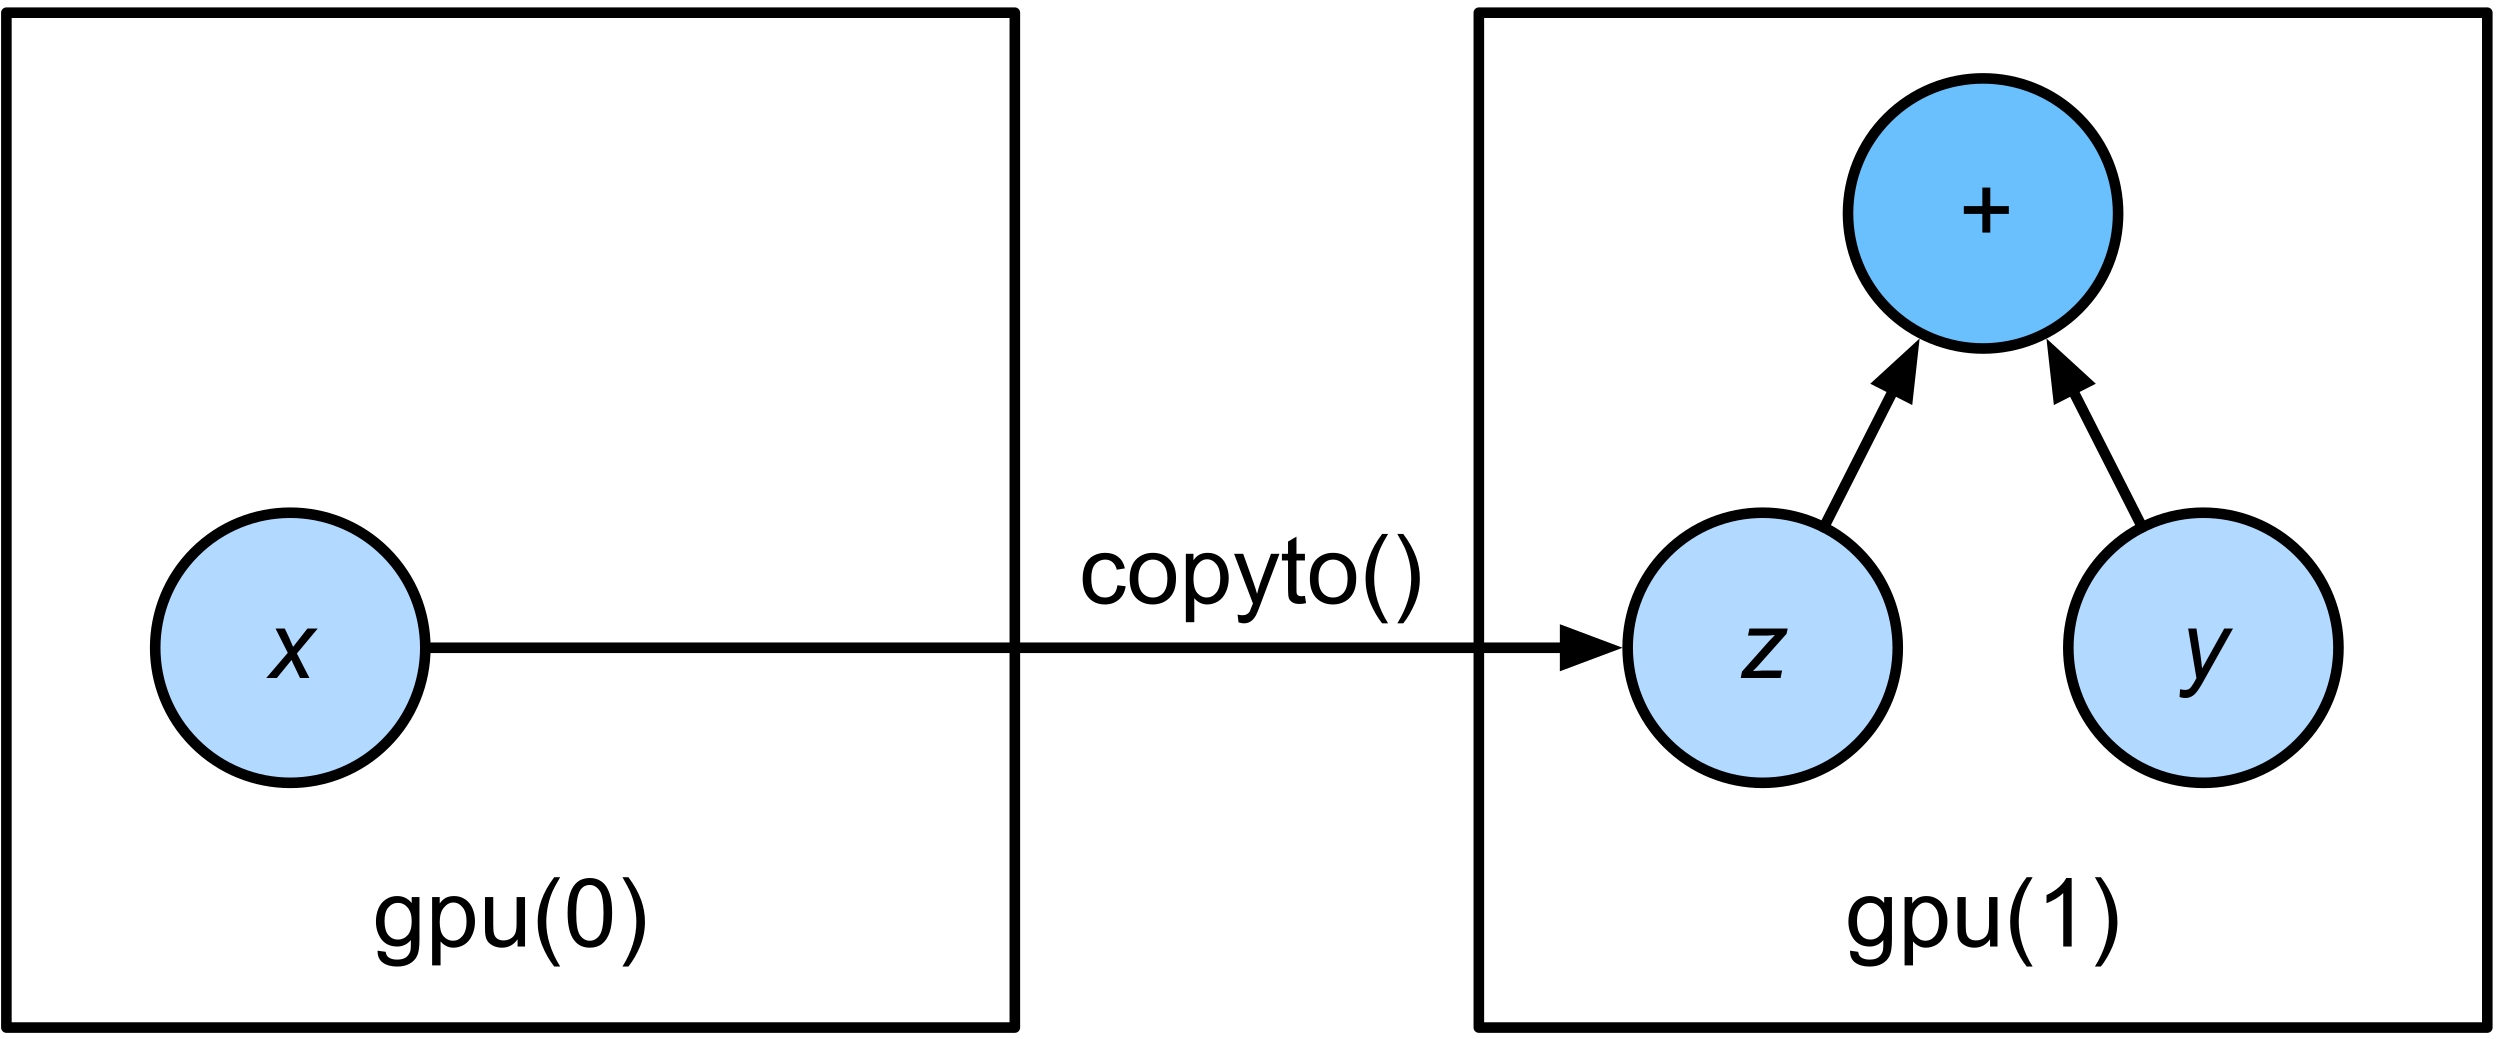
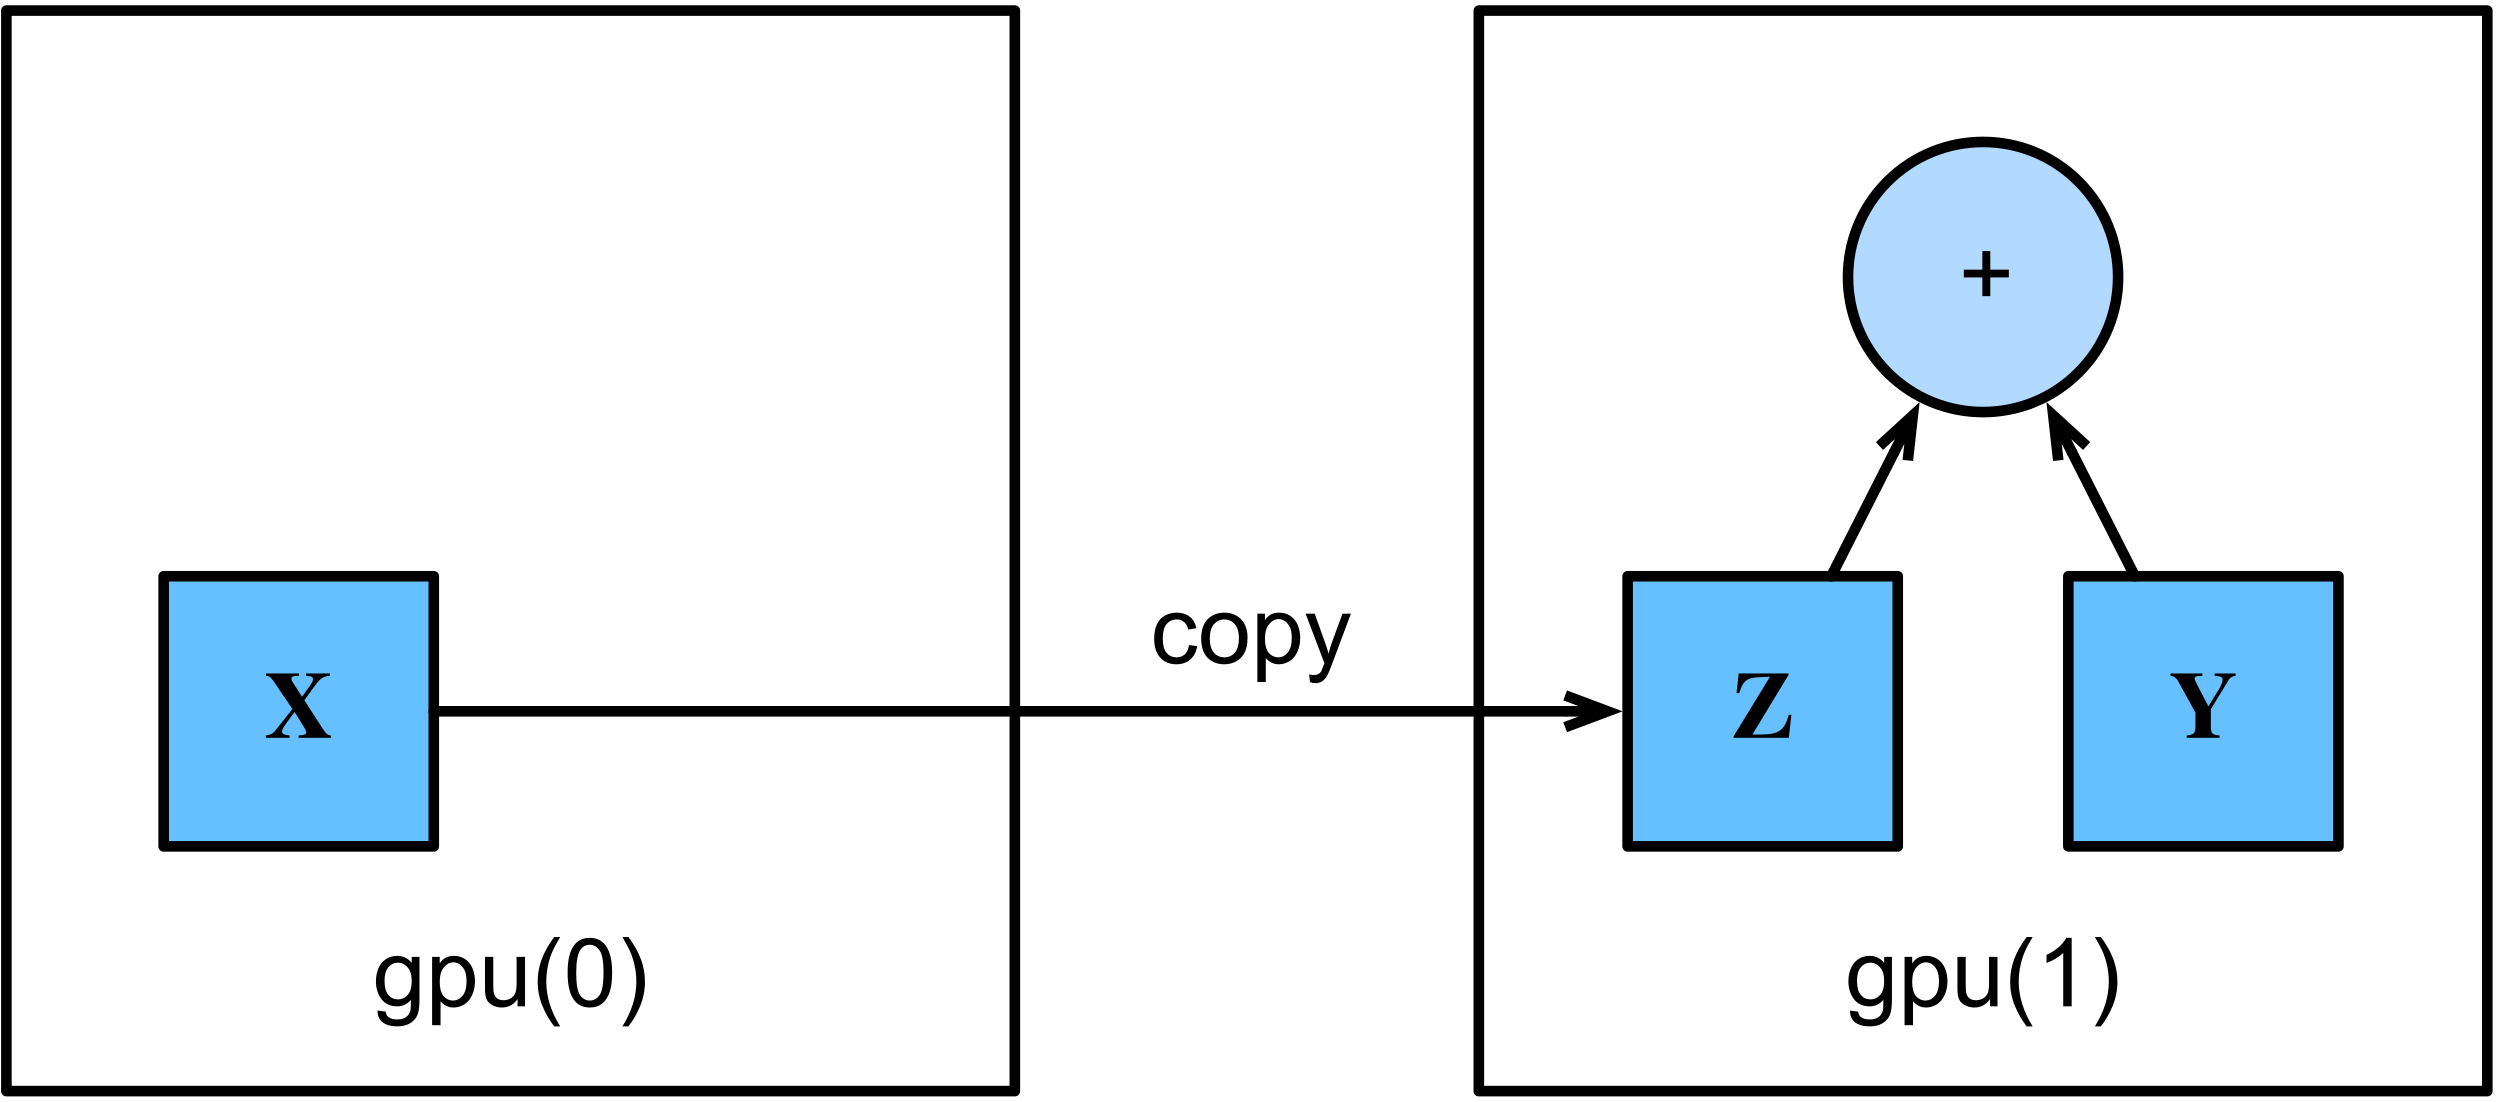
- <svg xmlns="http://www.w3.org/2000/svg" xmlns:xlink="http://www.w3.org/1999/xlink" width="236pt" height="98pt" viewBox="0 0 236 98" version="1.1">
+ <svg xmlns="http://www.w3.org/2000/svg" xmlns:xlink="http://www.w3.org/1999/xlink" width="236pt" height="104pt" viewBox="0 0 236 104" version="1.1">
  <defs>
    <g>
      <symbol overflow="visible" id="glyph0-0">
        <path style="stroke:none;" d="M 1.125 0 L 1.125 -5.625 L 5.625 -5.625 L 5.625 0 Z M 1.266 -0.141 L 5.484 -0.141 L 5.484 -5.484 L 1.266 -5.484 Z M 1.266 -0.141 " />
      </symbol>
      <symbol overflow="visible" id="glyph0-1">
        <path style="stroke:none;" d="M 0.453 0.391 L 1.219 0.5 C 1.25 0.738 1.336 0.91 1.484 1.016 C 1.68 1.16 1.953 1.234 2.297 1.234 C 2.66 1.234 2.941 1.16 3.141 1.016 C 3.336 0.867 3.473 0.664 3.547 0.406 C 3.586 0.238 3.602 -0.098 3.594 -0.609 C 3.25 -0.203 2.82 0 2.312 0 C 1.664 0 1.164 -0.227 0.812 -0.688 C 0.469 -1.156 0.297 -1.711 0.297 -2.359 C 0.297 -2.805 0.375 -3.219 0.531 -3.594 C 0.695 -3.969 0.93 -4.254 1.234 -4.453 C 1.535 -4.66 1.895 -4.766 2.312 -4.766 C 2.863 -4.766 3.316 -4.547 3.672 -4.109 L 3.672 -4.672 L 4.406 -4.672 L 4.406 -0.641 C 4.406 0.086 4.328 0.602 4.172 0.906 C 4.023 1.207 3.789 1.445 3.469 1.625 C 3.156 1.801 2.766 1.891 2.297 1.891 C 1.734 1.891 1.281 1.766 0.938 1.516 C 0.602 1.266 0.441 0.891 0.453 0.391 Z M 1.109 -2.422 C 1.109 -1.805 1.227 -1.359 1.469 -1.078 C 1.707 -0.797 2.008 -0.656 2.375 -0.656 C 2.738 -0.656 3.047 -0.797 3.297 -1.078 C 3.547 -1.359 3.672 -1.797 3.672 -2.391 C 3.672 -2.961 3.539 -3.395 3.281 -3.688 C 3.031 -3.977 2.727 -4.125 2.375 -4.125 C 2.02 -4.125 1.719 -3.977 1.469 -3.688 C 1.227 -3.406 1.109 -2.984 1.109 -2.422 Z M 1.109 -2.422 " />
      </symbol>
      <symbol overflow="visible" id="glyph0-2">
        <path style="stroke:none;" d="M 0.594 1.781 L 0.594 -4.672 L 1.312 -4.672 L 1.312 -4.062 C 1.477 -4.301 1.664 -4.477 1.875 -4.594 C 2.094 -4.707 2.359 -4.766 2.672 -4.766 C 3.066 -4.766 3.414 -4.66 3.719 -4.453 C 4.02 -4.254 4.25 -3.969 4.406 -3.594 C 4.562 -3.219 4.641 -2.812 4.641 -2.375 C 4.641 -1.895 4.551 -1.461 4.375 -1.078 C 4.207 -0.691 3.961 -0.395 3.641 -0.188 C 3.316 0.008 2.973 0.109 2.609 0.109 C 2.348 0.109 2.113 0.051 1.906 -0.062 C 1.695 -0.176 1.523 -0.316 1.391 -0.484 L 1.391 1.781 Z M 1.312 -2.312 C 1.312 -1.707 1.43 -1.258 1.672 -0.969 C 1.922 -0.688 2.219 -0.547 2.562 -0.547 C 2.906 -0.547 3.203 -0.691 3.453 -0.984 C 3.711 -1.285 3.844 -1.75 3.844 -2.375 C 3.844 -2.969 3.719 -3.41 3.469 -3.703 C 3.227 -4.004 2.938 -4.156 2.594 -4.156 C 2.258 -4.156 1.961 -3.992 1.703 -3.672 C 1.441 -3.359 1.312 -2.906 1.312 -2.312 Z M 1.312 -2.312 " />
      </symbol>
      <symbol overflow="visible" id="glyph0-3">
        <path style="stroke:none;" d="M 3.656 0 L 3.656 -0.688 C 3.289 -0.156 2.797 0.109 2.172 0.109 C 1.898 0.109 1.645 0.055 1.406 -0.047 C 1.164 -0.16 0.984 -0.297 0.859 -0.453 C 0.742 -0.609 0.664 -0.801 0.625 -1.031 C 0.594 -1.188 0.578 -1.438 0.578 -1.781 L 0.578 -4.672 L 1.359 -4.672 L 1.359 -2.078 C 1.359 -1.66 1.379 -1.383 1.422 -1.25 C 1.461 -1.039 1.562 -0.875 1.719 -0.75 C 1.883 -0.633 2.086 -0.578 2.328 -0.578 C 2.566 -0.578 2.789 -0.633 3 -0.75 C 3.207 -0.875 3.352 -1.039 3.438 -1.25 C 3.52 -1.457 3.562 -1.766 3.562 -2.172 L 3.562 -4.672 L 4.359 -4.672 L 4.359 0 Z M 3.656 0 " />
      </symbol>
      <symbol overflow="visible" id="glyph0-4">
        <path style="stroke:none;" d="M 2.109 1.891 C 1.672 1.336 1.301 0.695 1 -0.031 C 0.695 -0.77 0.547 -1.535 0.547 -2.328 C 0.547 -3.023 0.66 -3.695 0.891 -4.344 C 1.148 -5.082 1.555 -5.816 2.109 -6.547 L 2.672 -6.547 C 2.316 -5.941 2.082 -5.508 1.969 -5.25 C 1.789 -4.844 1.648 -4.422 1.547 -3.984 C 1.422 -3.43 1.359 -2.879 1.359 -2.328 C 1.359 -0.922 1.797 0.484 2.672 1.891 Z M 2.109 1.891 " />
      </symbol>
      <symbol overflow="visible" id="glyph0-5">
        <path style="stroke:none;" d="M 0.375 -3.172 C 0.375 -3.93 0.453 -4.547 0.609 -5.016 C 0.766 -5.484 0.992 -5.844 1.297 -6.094 C 1.609 -6.344 2 -6.469 2.469 -6.469 C 2.82 -6.469 3.129 -6.395 3.391 -6.25 C 3.648 -6.113 3.863 -5.914 4.031 -5.656 C 4.195 -5.395 4.328 -5.078 4.422 -4.703 C 4.523 -4.328 4.578 -3.816 4.578 -3.172 C 4.578 -2.422 4.5 -1.812 4.344 -1.344 C 4.188 -0.883 3.953 -0.523 3.641 -0.266 C 3.336 -0.016 2.945 0.109 2.469 0.109 C 1.852 0.109 1.367 -0.113 1.016 -0.562 C 0.586 -1.094 0.375 -1.961 0.375 -3.172 Z M 1.188 -3.172 C 1.188 -2.117 1.305 -1.414 1.547 -1.062 C 1.797 -0.719 2.102 -0.547 2.469 -0.547 C 2.832 -0.547 3.141 -0.719 3.391 -1.062 C 3.641 -1.414 3.766 -2.117 3.766 -3.172 C 3.766 -4.234 3.641 -4.938 3.391 -5.281 C 3.141 -5.633 2.832 -5.812 2.469 -5.812 C 2.102 -5.812 1.812 -5.66 1.594 -5.359 C 1.32 -4.961 1.188 -4.234 1.188 -3.172 Z M 1.188 -3.172 " />
      </symbol>
      <symbol overflow="visible" id="glyph0-6">
        <path style="stroke:none;" d="M 1.109 1.891 L 0.547 1.891 C 1.422 0.484 1.859 -0.922 1.859 -2.328 C 1.859 -2.879 1.797 -3.426 1.672 -3.969 C 1.566 -4.406 1.426 -4.828 1.25 -5.234 C 1.133 -5.492 0.898 -5.93 0.547 -6.547 L 1.109 -6.547 C 1.66 -5.816 2.066 -5.082 2.328 -4.344 C 2.555 -3.695 2.672 -3.023 2.672 -2.328 C 2.672 -1.535 2.52 -0.77 2.219 -0.031 C 1.914 0.695 1.547 1.336 1.109 1.891 Z M 1.109 1.891 " />
      </symbol>
      <symbol overflow="visible" id="glyph0-7">
        <path style="stroke:none;" d="M 3.359 0 L 2.562 0 L 2.562 -5.047 C 2.375 -4.859 2.125 -4.672 1.812 -4.484 C 1.5 -4.305 1.223 -4.176 0.984 -4.094 L 0.984 -4.859 C 1.422 -5.055 1.805 -5.301 2.141 -5.594 C 2.473 -5.895 2.707 -6.188 2.844 -6.469 L 3.359 -6.469 Z M 3.359 0 " />
      </symbol>
      <symbol overflow="visible" id="glyph0-8">
        <path style="stroke:none;" d="M 3.641 -1.703 L 4.422 -1.609 C 4.336 -1.066 4.117 -0.645 3.766 -0.344 C 3.41 -0.039 2.977 0.109 2.469 0.109 C 1.832 0.109 1.32 -0.098 0.938 -0.516 C 0.551 -0.93 0.359 -1.531 0.359 -2.312 C 0.359 -2.82 0.441 -3.266 0.609 -3.641 C 0.773 -4.016 1.023 -4.297 1.359 -4.484 C 1.703 -4.672 2.078 -4.766 2.484 -4.766 C 2.984 -4.766 3.395 -4.633 3.719 -4.375 C 4.039 -4.125 4.25 -3.766 4.344 -3.297 L 3.578 -3.172 C 3.504 -3.484 3.375 -3.719 3.188 -3.875 C 3 -4.039 2.773 -4.125 2.516 -4.125 C 2.109 -4.125 1.781 -3.977 1.531 -3.688 C 1.289 -3.406 1.172 -2.957 1.172 -2.344 C 1.172 -1.707 1.289 -1.25 1.531 -0.969 C 1.77 -0.688 2.082 -0.547 2.469 -0.547 C 2.781 -0.547 3.039 -0.641 3.25 -0.828 C 3.457 -1.016 3.586 -1.305 3.641 -1.703 Z M 3.641 -1.703 " />
      </symbol>
      <symbol overflow="visible" id="glyph0-9">
        <path style="stroke:none;" d="M 0.297 -2.328 C 0.297 -3.191 0.535 -3.832 1.016 -4.25 C 1.422 -4.594 1.91 -4.766 2.484 -4.766 C 3.129 -4.766 3.656 -4.555 4.062 -4.141 C 4.469 -3.723 4.672 -3.145 4.672 -2.406 C 4.672 -1.801 4.578 -1.328 4.391 -0.984 C 4.211 -0.641 3.953 -0.367 3.609 -0.172 C 3.266 0.016 2.891 0.109 2.484 0.109 C 1.828 0.109 1.297 -0.098 0.891 -0.516 C 0.492 -0.941 0.297 -1.547 0.297 -2.328 Z M 1.109 -2.328 C 1.109 -1.734 1.238 -1.285 1.5 -0.984 C 1.758 -0.691 2.086 -0.547 2.484 -0.547 C 2.879 -0.547 3.207 -0.691 3.469 -0.984 C 3.727 -1.285 3.859 -1.742 3.859 -2.359 C 3.859 -2.93 3.727 -3.367 3.469 -3.672 C 3.207 -3.973 2.879 -4.125 2.484 -4.125 C 2.086 -4.125 1.758 -3.973 1.5 -3.672 C 1.238 -3.379 1.109 -2.93 1.109 -2.328 Z M 1.109 -2.328 " />
      </symbol>
      <symbol overflow="visible" id="glyph0-10">
        <path style="stroke:none;" d="M 0.562 1.797 L 0.469 1.062 C 0.645 1.102 0.797 1.125 0.922 1.125 C 1.098 1.125 1.238 1.094 1.344 1.031 C 1.445 0.977 1.535 0.898 1.609 0.797 C 1.648 0.711 1.727 0.516 1.844 0.203 C 1.863 0.16 1.891 0.098 1.922 0.016 L 0.141 -4.672 L 1 -4.672 L 1.969 -1.969 C 2.094 -1.625 2.207 -1.266 2.312 -0.891 C 2.395 -1.242 2.5 -1.598 2.625 -1.953 L 3.625 -4.672 L 4.422 -4.672 L 2.641 0.078 C 2.453 0.586 2.305 0.941 2.203 1.141 C 2.055 1.398 1.895 1.586 1.719 1.703 C 1.539 1.828 1.32 1.891 1.062 1.891 C 0.914 1.891 0.75 1.859 0.562 1.797 Z M 0.562 1.797 " />
      </symbol>
-       <symbol overflow="visible" id="glyph0-11">
-         <path style="stroke:none;" d="M 2.328 -0.703 L 2.438 -0.016 C 2.207 0.035 2.008 0.062 1.844 0.062 C 1.551 0.062 1.328 0.016 1.172 -0.078 C 1.016 -0.172 0.898 -0.289 0.828 -0.438 C 0.766 -0.582 0.734 -0.891 0.734 -1.359 L 0.734 -4.047 L 0.156 -4.047 L 0.156 -4.672 L 0.734 -4.672 L 0.734 -5.828 L 1.531 -6.297 L 1.531 -4.672 L 2.328 -4.672 L 2.328 -4.047 L 1.531 -4.047 L 1.531 -1.328 C 1.531 -1.098 1.539 -0.953 1.562 -0.891 C 1.594 -0.828 1.641 -0.773 1.703 -0.734 C 1.766 -0.691 1.852 -0.672 1.969 -0.672 C 2.062 -0.672 2.18 -0.68 2.328 -0.703 Z M 2.328 -0.703 " />
+       <symbol overflow="visible" id="glyph1-0">
+         <path style="stroke:none;" d="" />
      </symbol>
-       <symbol overflow="visible" id="glyph1-0">
+       <symbol overflow="visible" id="glyph1-1">
+         <path style="stroke:none;" d="M 6.297 0 L 6.297 -0.219 C 5.984 -0.234 5.844 -0.344 5.422 -1 L 3.781 -3.547 L 4.5 -4.547 C 5.281 -5.641 5.516 -5.797 6.188 -5.859 L 6.188 -6.078 L 3.938 -6.078 L 3.938 -5.859 L 4.125 -5.844 C 4.469 -5.812 4.594 -5.734 4.594 -5.531 C 4.594 -5.328 4.484 -5.156 4.062 -4.578 L 3.562 -3.875 L 2.688 -5.234 C 2.578 -5.406 2.562 -5.453 2.562 -5.562 C 2.562 -5.75 2.656 -5.828 2.984 -5.844 L 3.266 -5.859 L 3.266 -6.078 L 0.156 -6.078 L 0.156 -5.859 C 0.484 -5.828 0.594 -5.734 0.875 -5.344 L 2.656 -2.719 L 1.078 -0.734 C 0.812 -0.391 0.594 -0.281 0.141 -0.219 L 0.141 0 L 2.391 0 L 2.391 -0.219 C 1.844 -0.281 1.672 -0.375 1.672 -0.609 C 1.672 -0.797 1.844 -1.078 2.516 -1.984 L 2.859 -2.438 L 3.766 -0.984 C 3.875 -0.812 3.953 -0.609 3.953 -0.5 C 3.953 -0.344 3.797 -0.266 3.484 -0.25 L 3.234 -0.219 L 3.234 0 Z M 6.297 0 " />
+       </symbol>
+       <symbol overflow="visible" id="glyph1-2">
+         <path style="stroke:none;" d="M 5.703 -2.172 L 5.469 -2.172 C 5.219 -1.406 5.094 -1.031 4.594 -0.672 C 4.219 -0.406 3.625 -0.312 2.766 -0.312 L 2.031 -0.312 L 5.438 -5.938 L 5.438 -6.078 L 0.734 -6.078 L 0.531 -4.219 L 0.781 -4.219 C 1.188 -5.516 1.562 -5.688 2.938 -5.734 L 3.688 -5.766 L 0.25 -0.141 L 0.25 0 L 5.469 0 Z M 5.703 -2.172 " />
+       </symbol>
+       <symbol overflow="visible" id="glyph1-3">
+         <path style="stroke:none;" d="M 6.297 -6.078 L 4.312 -6.078 L 4.312 -5.859 C 4.922 -5.812 5.062 -5.734 5.062 -5.484 C 5.062 -5.297 4.938 -4.953 4.703 -4.562 L 3.719 -2.969 L 2.641 -5.047 C 2.531 -5.25 2.422 -5.5 2.422 -5.578 C 2.422 -5.781 2.547 -5.812 2.906 -5.844 L 3.156 -5.859 L 3.156 -6.078 L 0.141 -6.078 L 0.141 -5.859 C 0.438 -5.844 0.719 -5.641 0.875 -5.328 L 2.5 -2.375 L 2.5 -1.156 C 2.5 -0.484 2.406 -0.281 1.672 -0.219 L 1.672 0 L 4.781 0 L 4.781 -0.219 C 4.078 -0.281 3.953 -0.406 3.953 -1.109 L 3.953 -2.703 L 5.672 -5.516 C 5.812 -5.719 5.984 -5.812 6.297 -5.859 Z M 6.297 -6.078 " />
+       </symbol>
+       <symbol overflow="visible" id="glyph2-0">
        <path style="stroke:none;" d="M 1.125 0 L 1.125 -5.625 L 5.625 -5.625 L 5.625 0 Z M 1.266 -0.141 L 5.484 -0.141 L 5.484 -5.484 L 1.266 -5.484 Z M 1.266 -0.141 " />
      </symbol>
-       <symbol overflow="visible" id="glyph1-1">
-         <path style="stroke:none;" d="M -0.016 0 L 2.016 -2.375 L 0.859 -4.672 L 1.734 -4.672 L 2.125 -3.844 C 2.27 -3.531 2.398 -3.227 2.516 -2.938 L 3.875 -4.672 L 4.844 -4.672 L 2.875 -2.312 L 4.062 0 L 3.172 0 L 2.719 -0.953 C 2.613 -1.148 2.5 -1.398 2.375 -1.703 L 0.984 0 Z M -0.016 0 " />
-       </symbol>
-       <symbol overflow="visible" id="glyph1-2">
-         <path style="stroke:none;" d="M 0.172 0 L 0.297 -0.609 L 2.812 -3.438 C 2.988 -3.633 3.188 -3.844 3.406 -4.062 C 3.031 -4.02 2.758 -4 2.594 -4 L 0.859 -4 L 1 -4.672 L 4.609 -4.672 L 4.5 -4.172 L 1.969 -1.328 C 1.832 -1.16 1.617 -0.938 1.328 -0.656 C 1.773 -0.688 2.078 -0.703 2.234 -0.703 L 4.078 -0.703 L 3.938 0 Z M 0.172 0 " />
-       </symbol>
-       <symbol overflow="visible" id="glyph1-3">
-         <path style="stroke:none;" d="M 0 1.797 L 0.047 1.062 C 0.211 1.102 0.375 1.125 0.531 1.125 C 0.688 1.125 0.816 1.086 0.922 1.016 C 1.047 0.922 1.188 0.738 1.344 0.469 L 1.594 0.016 L 0.812 -4.672 L 1.594 -4.672 L 1.953 -2.312 C 2.023 -1.844 2.082 -1.375 2.125 -0.906 L 4.219 -4.672 L 5.047 -4.672 L 2.078 0.625 C 1.785 1.133 1.523 1.473 1.297 1.641 C 1.078 1.805 0.828 1.891 0.547 1.891 C 0.359 1.891 0.176 1.859 0 1.797 Z M 0 1.797 " />
-       </symbol>
-       <symbol overflow="visible" id="glyph1-4">
+       <symbol overflow="visible" id="glyph2-1">
        <path style="stroke:none;" d="M 2.562 -1.047 L 2.562 -2.812 L 0.812 -2.812 L 0.812 -3.547 L 2.562 -3.547 L 2.562 -5.297 L 3.312 -5.297 L 3.312 -3.547 L 5.062 -3.547 L 5.062 -2.812 L 3.312 -2.812 L 3.312 -1.047 Z M 2.562 -1.047 " />
      </symbol>
    </g>
  </defs>
  <g id="surface1">
-     <path style="fill-rule:nonzero;fill:rgb(100%,100%,100%);fill-opacity:1;stroke-width:1;stroke-linecap:round;stroke-linejoin:round;stroke:rgb(0%,0%,0%);stroke-opacity:1;stroke-miterlimit:10;" d="M 142.602 54.199 L 237.801 54.199 L 237.801 150 L 142.602 150 Z M 142.602 54.199 " transform="matrix(1,0,0,1,-142,-53)" />
+     <path style="fill:none;stroke-width:1;stroke-linecap:round;stroke-linejoin:round;stroke:rgb(0%,0%,0%);stroke-opacity:1;stroke-miterlimit:10;" d="M 142.602 48 L 237.801 48 L 237.801 150 L 142.602 150 Z M 142.602 48 " transform="matrix(1,0,0,1,-142,-47)" />
    <g style="fill:rgb(0%,0%,0%);fill-opacity:1;">
-       <use xlink:href="#glyph0-1" x="35.192" y="89.353" />
+       <use xlink:href="#glyph0-1" x="35.192" y="95" />
    </g>
    <g style="fill:rgb(0%,0%,0%);fill-opacity:1;">
-       <use xlink:href="#glyph0-2" x="40.198" y="89.353" />
+       <use xlink:href="#glyph0-2" x="40.198" y="95" />
    </g>
    <g style="fill:rgb(0%,0%,0%);fill-opacity:1;">
-       <use xlink:href="#glyph0-3" x="45.204" y="89.353" />
+       <use xlink:href="#glyph0-3" x="45.204" y="95" />
    </g>
    <g style="fill:rgb(0%,0%,0%);fill-opacity:1;">
-       <use xlink:href="#glyph0-4" x="50.21" y="89.353" />
-       <use xlink:href="#glyph0-5" x="53.207" y="89.353" />
+       <use xlink:href="#glyph0-4" x="50.21" y="95" />
+       <use xlink:href="#glyph0-5" x="53.207" y="95" />
    </g>
    <g style="fill:rgb(0%,0%,0%);fill-opacity:1;">
-       <use xlink:href="#glyph0-6" x="58.212" y="89.353" />
+       <use xlink:href="#glyph0-6" x="58.212" y="95" />
    </g>
-     <path style="fill-rule:nonzero;fill:rgb(69.804%,85.098%,100%);fill-opacity:1;stroke-width:1;stroke-linecap:round;stroke-linejoin:round;stroke:rgb(0%,0%,0%);stroke-opacity:1;stroke-miterlimit:10;" d="M 178.414 105.133 C 183.395 110.113 183.395 118.188 178.414 123.164 C 173.438 128.145 165.363 128.145 160.383 123.164 C 155.406 118.188 155.406 110.113 160.383 105.133 C 165.363 100.156 173.438 100.156 178.414 105.133 " transform="matrix(1,0,0,1,-142,-53)" />
+     <path style="fill-rule:nonzero;fill:rgb(39.999%,74.902%,100%);fill-opacity:1;stroke-width:1;stroke-linecap:round;stroke-linejoin:round;stroke:rgb(0%,0%,0%);stroke-opacity:1;stroke-miterlimit:10;" d="M 157.449 101.398 L 182.949 101.398 L 182.949 126.898 L 157.449 126.898 Z M 157.449 101.398 " transform="matrix(1,0,0,1,-142,-47)" />
    <g style="fill:rgb(0%,0%,0%);fill-opacity:1;">
-       <use xlink:href="#glyph1-1" x="25.15" y="64.003" />
+       <use xlink:href="#glyph1-1" x="24.951" y="69.65" />
    </g>
-     <path style="fill-rule:nonzero;fill:rgb(100%,100%,100%);fill-opacity:1;stroke-width:1;stroke-linecap:round;stroke-linejoin:round;stroke:rgb(0%,0%,0%);stroke-opacity:1;stroke-miterlimit:10;" d="M 281.602 54.199 L 376.801 54.199 L 376.801 150 L 281.602 150 Z M 281.602 54.199 " transform="matrix(1,0,0,1,-142,-53)" />
+     <path style="fill:none;stroke-width:1;stroke-linecap:round;stroke-linejoin:round;stroke:rgb(0%,0%,0%);stroke-opacity:1;stroke-miterlimit:10;" d="M 281.602 48 L 376.801 48 L 376.801 150 L 281.602 150 Z M 281.602 48 " transform="matrix(1,0,0,1,-142,-47)" />
    <g style="fill:rgb(0%,0%,0%);fill-opacity:1;">
-       <use xlink:href="#glyph0-1" x="174.192" y="89.353" />
+       <use xlink:href="#glyph0-1" x="174.192" y="95" />
    </g>
    <g style="fill:rgb(0%,0%,0%);fill-opacity:1;">
-       <use xlink:href="#glyph0-2" x="179.198" y="89.353" />
+       <use xlink:href="#glyph0-2" x="179.198" y="95" />
    </g>
    <g style="fill:rgb(0%,0%,0%);fill-opacity:1;">
-       <use xlink:href="#glyph0-3" x="184.204" y="89.353" />
+       <use xlink:href="#glyph0-3" x="184.204" y="95" />
    </g>
    <g style="fill:rgb(0%,0%,0%);fill-opacity:1;">
-       <use xlink:href="#glyph0-4" x="189.21" y="89.353" />
-       <use xlink:href="#glyph0-7" x="192.207" y="89.353" />
+       <use xlink:href="#glyph0-4" x="189.21" y="95" />
+       <use xlink:href="#glyph0-7" x="192.207" y="95" />
    </g>
    <g style="fill:rgb(0%,0%,0%);fill-opacity:1;">
-       <use xlink:href="#glyph0-6" x="197.212" y="89.353" />
+       <use xlink:href="#glyph0-6" x="197.212" y="95" />
    </g>
-     <path style="fill-rule:nonzero;fill:rgb(69.804%,85.098%,100%);fill-opacity:1;stroke-width:1;stroke-linecap:round;stroke-linejoin:round;stroke:rgb(0%,0%,0%);stroke-opacity:1;stroke-miterlimit:10;" d="M 317.414 105.133 C 322.395 110.113 322.395 118.188 317.414 123.164 C 312.438 128.145 304.363 128.145 299.383 123.164 C 294.406 118.188 294.406 110.113 299.383 105.133 C 304.363 100.156 312.438 100.156 317.414 105.133 " transform="matrix(1,0,0,1,-142,-53)" />
+     <path style="fill-rule:nonzero;fill:rgb(39.999%,74.902%,100%);fill-opacity:1;stroke-width:1;stroke-linecap:round;stroke-linejoin:round;stroke:rgb(0%,0%,0%);stroke-opacity:1;stroke-miterlimit:10;" d="M 295.648 101.398 L 321.148 101.398 L 321.148 126.898 L 295.648 126.898 Z M 295.648 101.398 " transform="matrix(1,0,0,1,-142,-47)" />
    <g style="fill:rgb(0%,0%,0%);fill-opacity:1;">
-       <use xlink:href="#glyph1-2" x="164.15" y="64.003" />
+       <use xlink:href="#glyph1-2" x="163.399" y="69.65" />
    </g>
-     <path style="fill-rule:nonzero;fill:rgb(69.804%,85.098%,100%);fill-opacity:1;stroke-width:1;stroke-linecap:round;stroke-linejoin:round;stroke:rgb(0%,0%,0%);stroke-opacity:1;stroke-miterlimit:10;" d="M 359.016 105.133 C 363.996 110.113 363.996 118.188 359.016 123.164 C 354.035 128.145 345.965 128.145 340.984 123.164 C 336.004 118.188 336.004 110.113 340.984 105.133 C 345.965 100.156 354.035 100.156 359.016 105.133 " transform="matrix(1,0,0,1,-142,-53)" />
+     <path style="fill-rule:nonzero;fill:rgb(39.999%,74.902%,100%);fill-opacity:1;stroke-width:1;stroke-linecap:round;stroke-linejoin:round;stroke:rgb(0%,0%,0%);stroke-opacity:1;stroke-miterlimit:10;" d="M 337.25 101.398 L 362.75 101.398 L 362.75 126.898 L 337.25 126.898 Z M 337.25 101.398 " transform="matrix(1,0,0,1,-142,-47)" />
    <g style="fill:rgb(0%,0%,0%);fill-opacity:1;">
-       <use xlink:href="#glyph1-3" x="205.75" y="64.003" />
+       <use xlink:href="#glyph1-3" x="204.751" y="69.65" />
    </g>
-     <path style="fill-rule:nonzero;fill:rgb(41.568%,75.294%,98.824%);fill-opacity:1;stroke-width:1;stroke-linecap:round;stroke-linejoin:round;stroke:rgb(0%,0%,0%);stroke-opacity:1;stroke-miterlimit:10;" d="M 338.215 64.133 C 343.195 69.113 343.195 77.188 338.215 82.164 C 333.238 87.145 325.164 87.145 320.184 82.164 C 315.207 77.188 315.207 69.113 320.184 64.133 C 325.164 59.156 333.238 59.156 338.215 64.133 " transform="matrix(1,0,0,1,-142,-53)" />
+     <path style="fill-rule:nonzero;fill:rgb(69.804%,85.098%,100%);fill-opacity:1;stroke-width:1;stroke-linecap:round;stroke-linejoin:round;stroke:rgb(0%,0%,0%);stroke-opacity:1;stroke-miterlimit:10;" d="M 338.215 64.133 C 343.195 69.113 343.195 77.188 338.215 82.164 C 333.238 87.145 325.164 87.145 320.184 82.164 C 315.207 77.188 315.207 69.113 320.184 64.133 C 325.164 59.156 333.238 59.156 338.215 64.133 " transform="matrix(1,0,0,1,-142,-47)" />
    <g style="fill:rgb(0%,0%,0%);fill-opacity:1;">
-       <use xlink:href="#glyph1-4" x="184.572" y="23.003" />
+       <use xlink:href="#glyph2-1" x="184.572" y="29.003" />
    </g>
-     <path style="fill:none;stroke-width:1;stroke-linecap:round;stroke-linejoin:miter;stroke:rgb(0%,0%,0%);stroke-opacity:1;stroke-miterlimit:10;" d="M 314.172 102.777 L 320.762 89.785 " transform="matrix(1,0,0,1,-142,-53)" />
-     <path style="fill-rule:nonzero;fill:rgb(0%,0%,0%);fill-opacity:1;stroke-width:1;stroke-linecap:butt;stroke-linejoin:miter;stroke:rgb(0%,0%,0%);stroke-opacity:1;stroke-miterlimit:10;" d="M 322.57 86.219 L 319.422 89.105 L 322.098 90.465 Z M 322.57 86.219 " transform="matrix(1,0,0,1,-142,-53)" />
-     <path style="fill:none;stroke-width:1;stroke-linecap:round;stroke-linejoin:miter;stroke:rgb(0%,0%,0%);stroke-opacity:1;stroke-miterlimit:10;" d="M 344.23 102.777 L 337.641 89.785 " transform="matrix(1,0,0,1,-142,-53)" />
-     <path style="fill-rule:nonzero;fill:rgb(0%,0%,0%);fill-opacity:1;stroke-width:1;stroke-linecap:butt;stroke-linejoin:miter;stroke:rgb(0%,0%,0%);stroke-opacity:1;stroke-miterlimit:10;" d="M 335.828 86.219 L 336.301 90.465 L 338.977 89.105 Z M 335.828 86.219 " transform="matrix(1,0,0,1,-142,-53)" />
-     <path style="fill:none;stroke-width:1;stroke-linecap:round;stroke-linejoin:miter;stroke:rgb(0%,0%,0%);stroke-opacity:1;stroke-miterlimit:10;" d="M 182.148 114.148 L 289.75 114.148 " transform="matrix(1,0,0,1,-142,-53)" />
-     <path style="fill-rule:nonzero;fill:rgb(0%,0%,0%);fill-opacity:1;stroke-width:1;stroke-linecap:butt;stroke-linejoin:miter;stroke:rgb(0%,0%,0%);stroke-opacity:1;stroke-miterlimit:10;" d="M 293.75 114.148 L 289.75 112.648 L 289.75 115.648 Z M 293.75 114.148 " transform="matrix(1,0,0,1,-142,-53)" />
+     <path style="fill:none;stroke-width:1;stroke-linecap:round;stroke-linejoin:miter;stroke:rgb(0%,0%,0%);stroke-opacity:1;stroke-miterlimit:10;" d="M 314.867 101.398 L 320.762 89.785 " transform="matrix(1,0,0,1,-142,-47)" />
+     <path style="fill:none;stroke-width:1;stroke-linecap:butt;stroke-linejoin:miter;stroke:rgb(0%,0%,0%);stroke-opacity:1;stroke-miterlimit:10;" d="M 322.57 86.219 L 320.762 89.785 M 319.422 89.105 L 322.57 86.219 L 322.098 90.465 " transform="matrix(1,0,0,1,-142,-47)" />
+     <path style="fill:none;stroke-width:1;stroke-linecap:round;stroke-linejoin:miter;stroke:rgb(0%,0%,0%);stroke-opacity:1;stroke-miterlimit:10;" d="M 343.531 101.398 L 337.641 89.785 " transform="matrix(1,0,0,1,-142,-47)" />
+     <path style="fill:none;stroke-width:1;stroke-linecap:butt;stroke-linejoin:miter;stroke:rgb(0%,0%,0%);stroke-opacity:1;stroke-miterlimit:10;" d="M 335.828 86.219 L 337.641 89.785 M 336.301 90.465 L 335.828 86.219 L 338.977 89.105 " transform="matrix(1,0,0,1,-142,-47)" />
+     <path style="fill:none;stroke-width:1;stroke-linecap:round;stroke-linejoin:miter;stroke:rgb(0%,0%,0%);stroke-opacity:1;stroke-miterlimit:10;" d="M 182.949 114.148 L 289.75 114.148 " transform="matrix(1,0,0,1,-142,-47)" />
+     <path style="fill:none;stroke-width:1;stroke-linecap:butt;stroke-linejoin:miter;stroke:rgb(0%,0%,0%);stroke-opacity:1;stroke-miterlimit:10;" d="M 293.75 114.148 L 289.75 114.148 M 289.75 112.648 L 293.75 114.148 L 289.75 115.648 " transform="matrix(1,0,0,1,-142,-47)" />
    <g style="fill:rgb(0%,0%,0%);fill-opacity:1;">
-       <use xlink:href="#glyph0-8" x="101.845" y="56.953" />
-       <use xlink:href="#glyph0-9" x="106.345" y="56.953" />
+       <use xlink:href="#glyph0-8" x="108.595" y="62.6" />
+       <use xlink:href="#glyph0-9" x="113.095" y="62.6" />
    </g>
    <g style="fill:rgb(0%,0%,0%);fill-opacity:1;">
-       <use xlink:href="#glyph0-2" x="111.35" y="56.953" />
+       <use xlink:href="#glyph0-2" x="118.1" y="62.6" />
    </g>
    <g style="fill:rgb(0%,0%,0%);fill-opacity:1;">
-       <use xlink:href="#glyph0-10" x="116.356" y="56.953" />
-       <use xlink:href="#glyph0-11" x="120.856" y="56.953" />
-     </g>
-     <g style="fill:rgb(0%,0%,0%);fill-opacity:1;">
-       <use xlink:href="#glyph0-9" x="123.356" y="56.953" />
-     </g>
-     <g style="fill:rgb(0%,0%,0%);fill-opacity:1;">
-       <use xlink:href="#glyph0-4" x="128.362" y="56.953" />
-       <use xlink:href="#glyph0-6" x="131.359" y="56.953" />
+       <use xlink:href="#glyph0-10" x="123.106" y="62.6" />
    </g>
  </g>
</svg>
